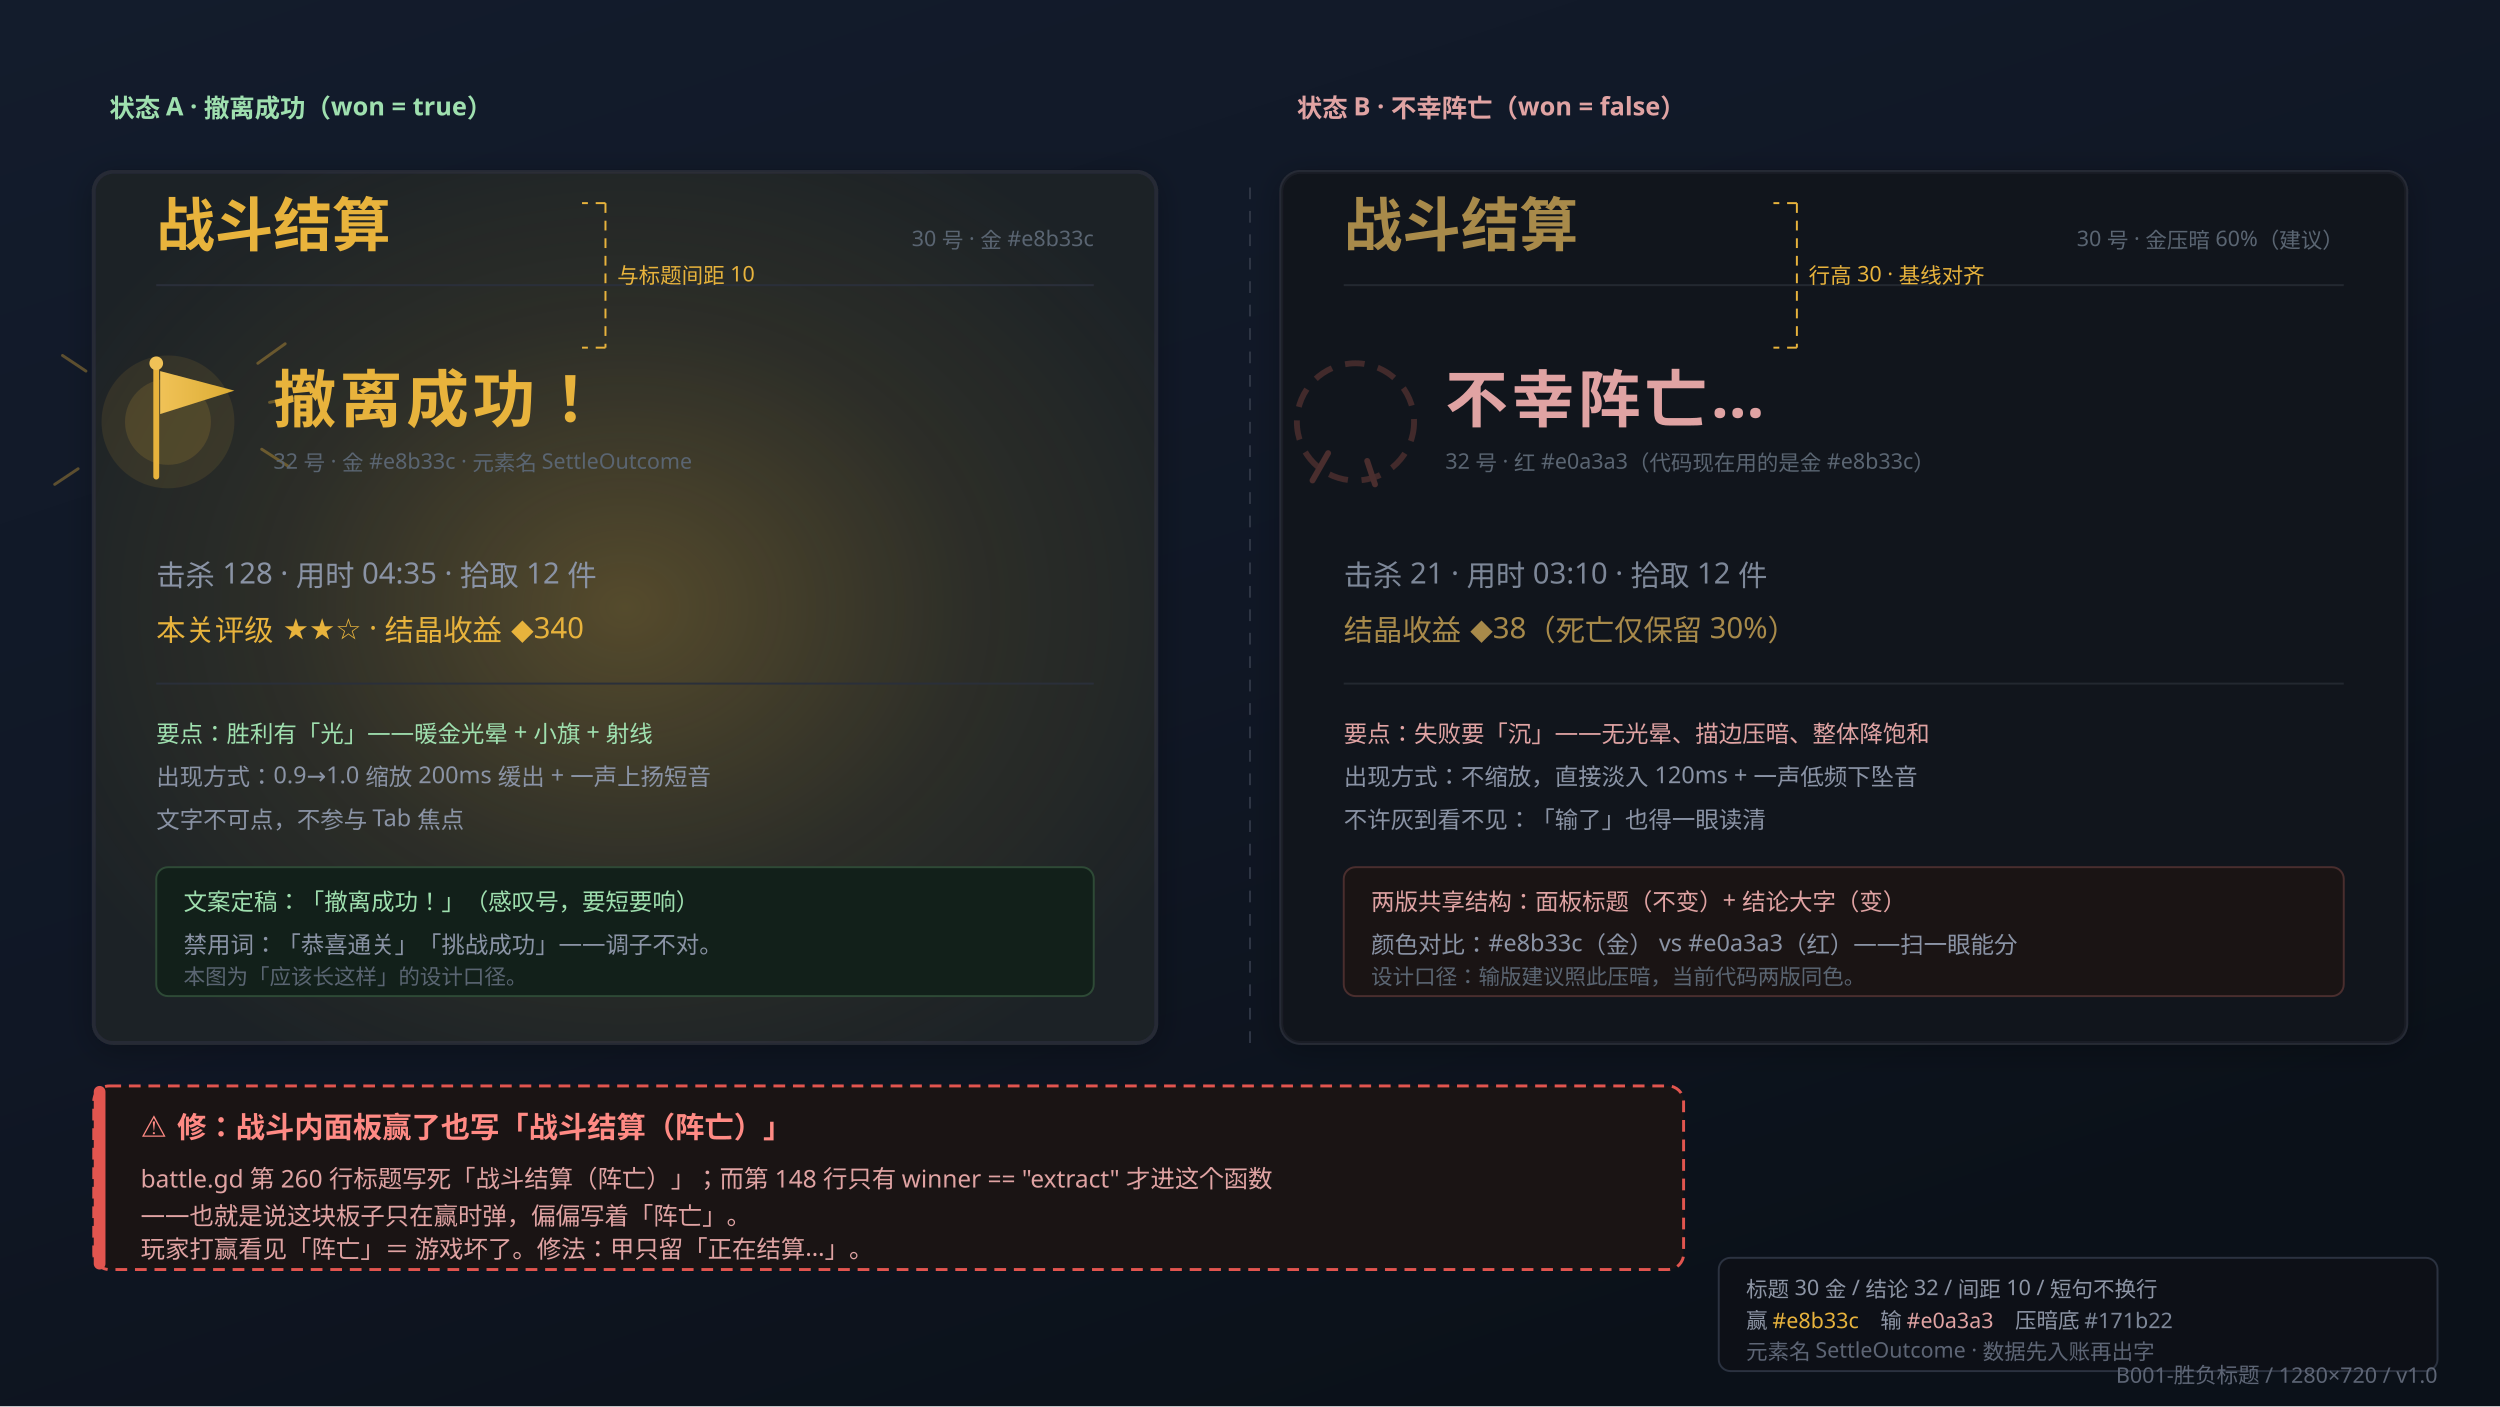
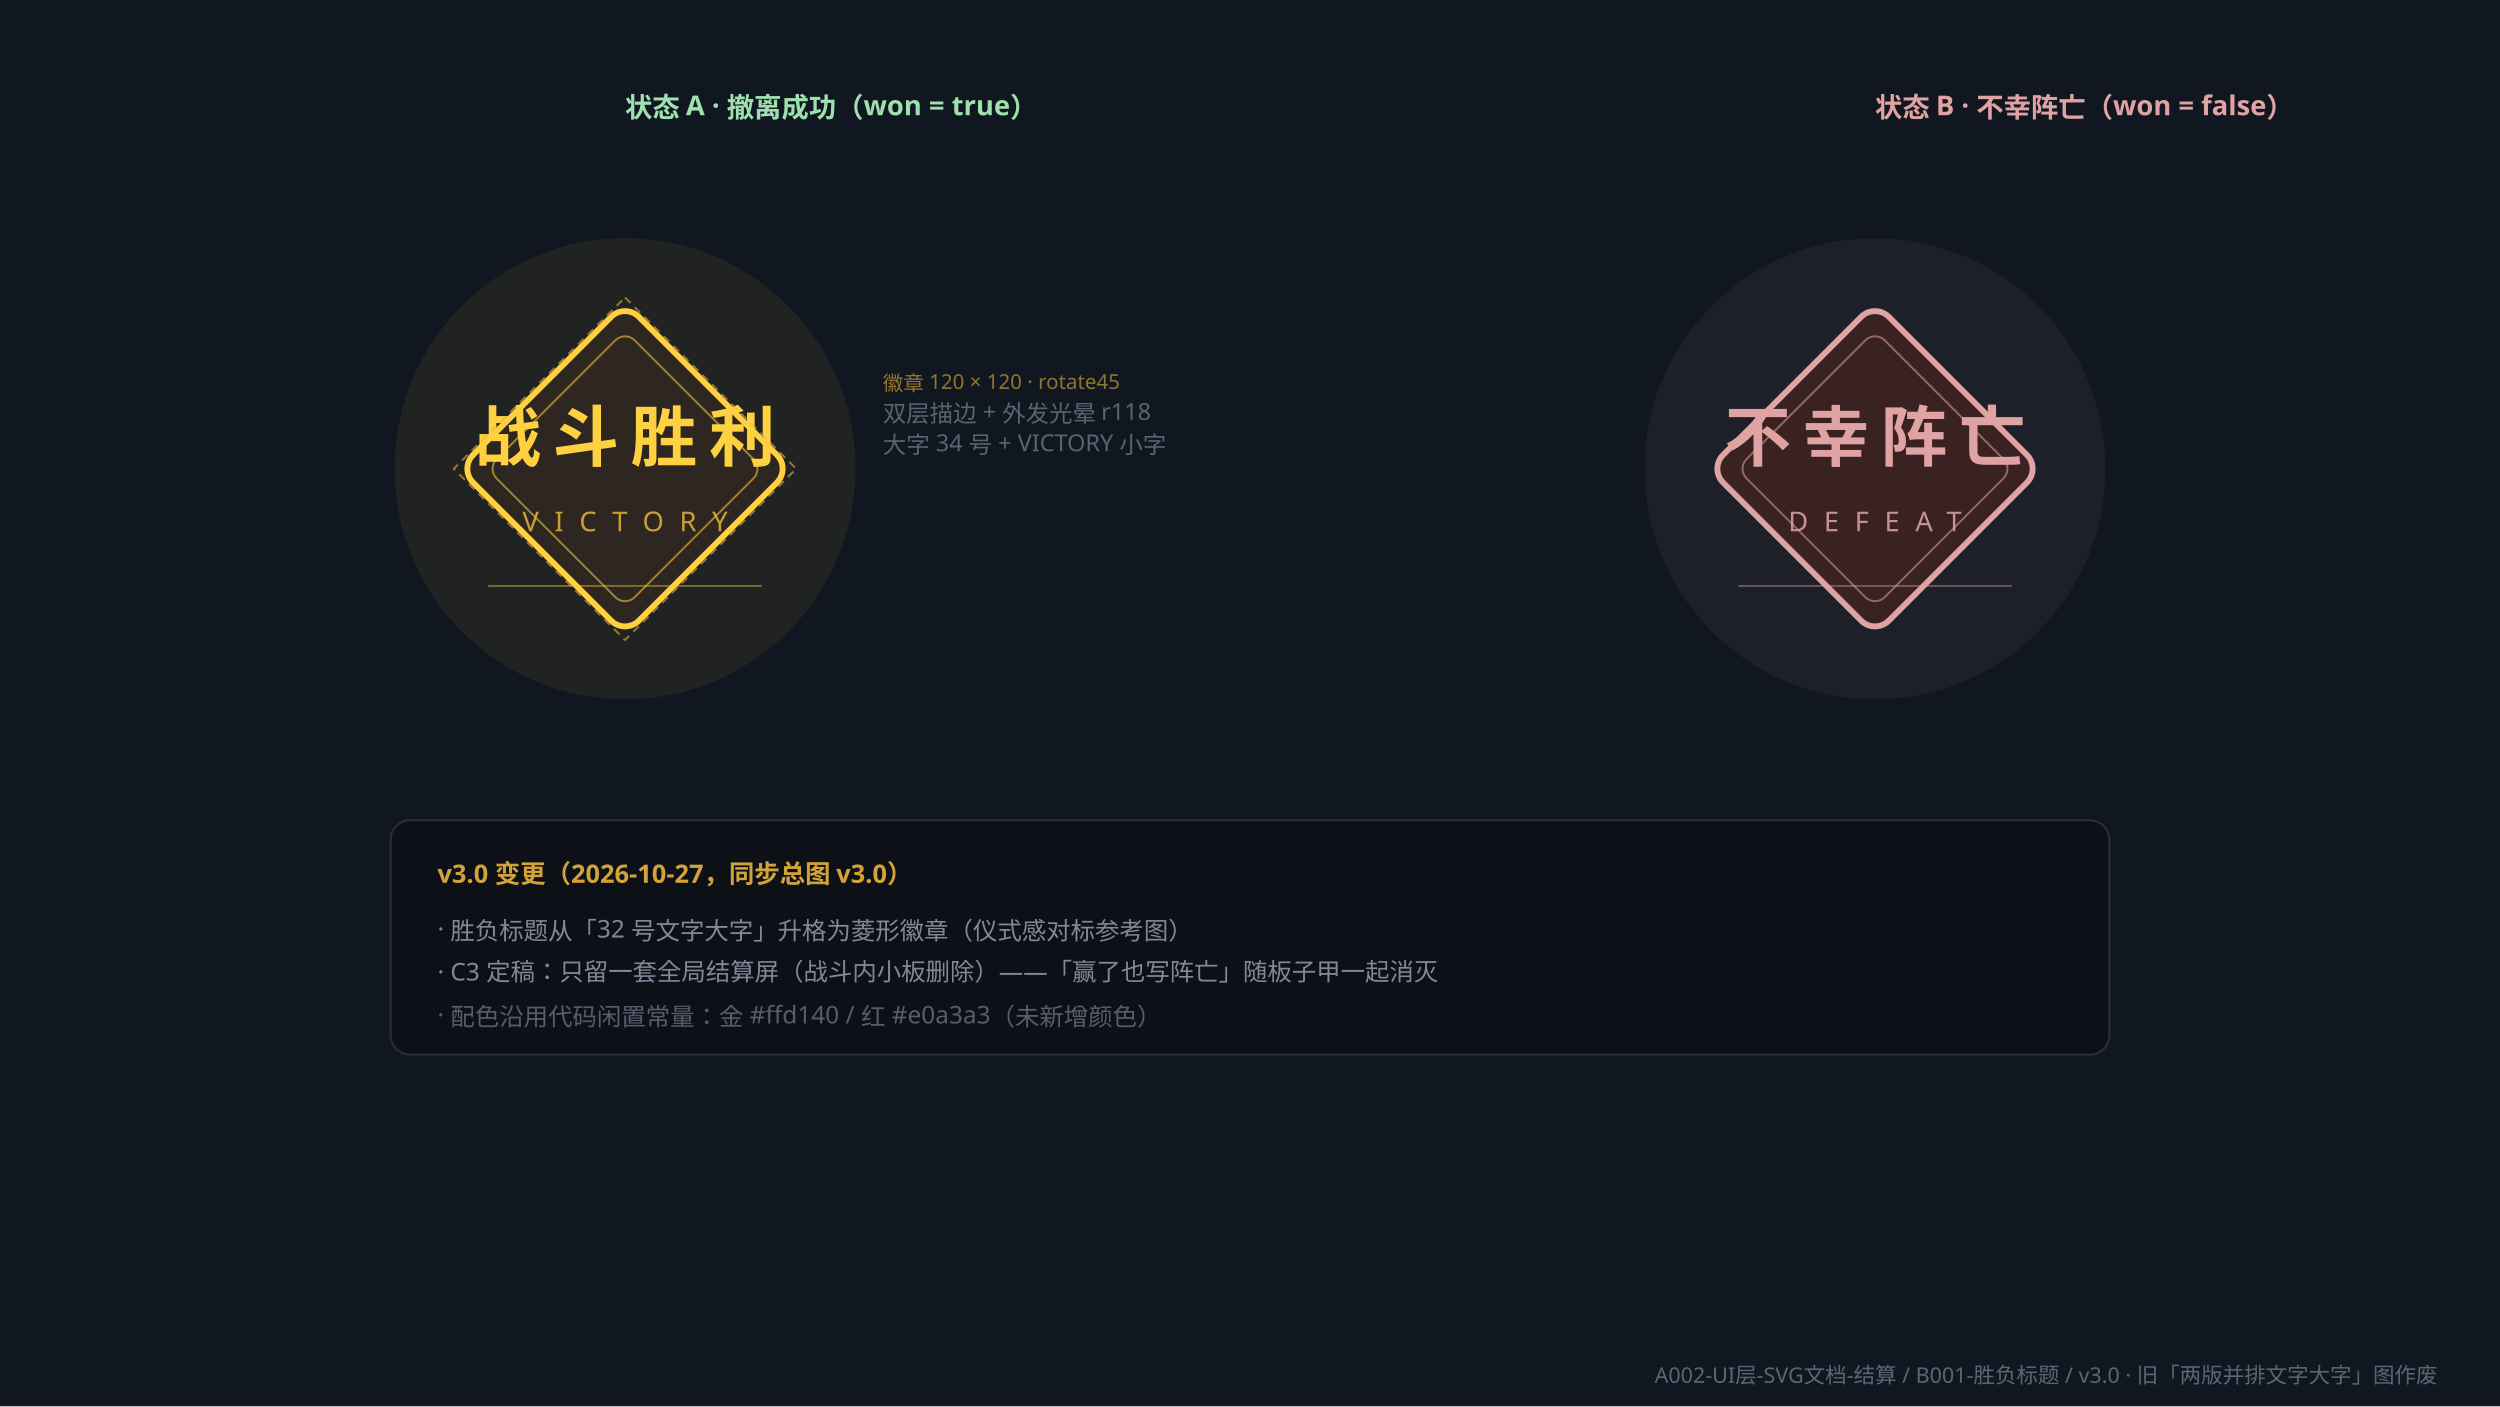
<svg xmlns="http://www.w3.org/2000/svg" viewBox="0 0 1280 720" width="1280" height="720" font-family="'Noto Sans SC','Microsoft YaHei','PingFang SC',sans-serif">
-   <defs>
-     <linearGradient id="stlBg" x1="0" y1="0" x2="0.6" y2="1">
-       <stop offset="0" stop-color="#131c2c" />
-       <stop offset="0.55" stop-color="#101725" />
-       <stop offset="1" stop-color="#0b1119" />
-     </linearGradient>
-     <radialGradient id="stlWinGlow" cx="0.5" cy="0.5" r="0.6">
-       <stop offset="0" stop-color="#e8b33c" stop-opacity="0.28" />
-       <stop offset="0.55" stop-color="#e8b33c" stop-opacity="0.08" />
-       <stop offset="1" stop-color="#e8b33c" stop-opacity="0" />
-     </radialGradient>
-     <linearGradient id="stlFlag" x1="0" y1="0" x2="1" y2="0">
-       <stop offset="0" stop-color="#f0c257" />
-       <stop offset="1" stop-color="#dcac33" />
-     </linearGradient>
-     <filter id="stlShadow" x="-30%" y="-60%" width="160%" height="240%">
-       <feDropShadow dx="0" dy="3" stdDeviation="8" flood-color="#000000" flood-opacity="0.25" />
-     </filter>
-   </defs>
-   <rect x="0" y="0" width="1280" height="720" fill="url(#stlBg)" />
-   <line x1="640" y1="96" x2="640" y2="534" stroke="#2f3644" stroke-width="1" stroke-dasharray="6 6" />
-   <text x="56" y="60" font-size="13" font-weight="700" fill="#9fe0af">状态 A · 撤离成功（won = true）</text>
-   <g filter="url(#stlShadow)">
-     <rect x="48" y="88" width="544" height="446" rx="10" fill="#1d2027" stroke="#252a34" stroke-width="2" />
+   <rect width="1280" height="720" fill="#10151d" />
+   <g opacity="0.12">
+     <rect width="1280" height="720" fill="#1a2230" />
  </g>
-   <rect x="48" y="88" width="544" height="446" rx="10" fill="url(#stlWinGlow)" />
+   <text x="320" y="60" font-size="14" font-weight="700" fill="#9fe0af">状态 A · 撤离成功（won = true）</text>
  <g>
-     <line x1="80" y1="146" x2="560" y2="146" stroke="#2a2f3a" />
-     <text x="80" y="126" font-size="30" font-weight="700" fill="#e8b33c">战斗结算</text>
-     <text x="560" y="126" font-size="11" fill="#5a6572" text-anchor="end">30 号 · 金 #e8b33c</text>
+     <circle cx="320" cy="240" r="118" fill="#ffd140" opacity="0.07" />
+     <g transform="rotate(45 320 240)">
+       <rect x="260" y="180" width="120" height="120" rx="10" fill="#2e2620" stroke="#ffd140" stroke-width="3" />
+       <rect x="270" y="190" width="100" height="100" rx="7" fill="none" stroke="#ffd140" stroke-width="1" opacity="0.55" />
+     </g>
+     <text x="320" y="236" font-size="34" fill="#ffd140" text-anchor="middle" font-weight="800" letter-spacing="6">战斗胜利</text>
+     <text x="320" y="272" font-size="14" fill="#e8b33c" text-anchor="middle" letter-spacing="8" opacity="0.85">VICTORY</text>
+     <path d="M250 300 h140" stroke="#ffd140" stroke-width="1" opacity="0.4" />
  </g>
+   <g opacity="0.6">
+     <g stroke="#e8b33c" stroke-width="1" stroke-dasharray="4 3" fill="none">
+       <rect x="258" y="178" width="124" height="124" transform="rotate(45 320 240)" />
+     </g>
+     <text x="452" y="200" font-size="10.5" fill="#e8b33c">徽章 120 × 120 · rotate45</text>
+     <text x="452" y="216" fill="#8d95a5">双层描边 + 外发光晕 r118</text>
+     <text x="452" y="232" fill="#8d95a5">大字 34 号 + VICTORY 小字</text>
+   </g>
+   <text x="960" y="60" font-size="14" font-weight="700" fill="#e0a3a3">状态 B · 不幸阵亡（won = false）</text>
  <g>
-     <circle cx="86" cy="216" r="34" fill="#e8b33c" opacity="0.10" />
-     <circle cx="86" cy="216" r="22" fill="#e8b33c" opacity="0.14" />
-     <path d="M80 244 L80 188" stroke="#e8b33c" stroke-width="3" stroke-linecap="round" />
-     <path d="M82 190 L120 200 L82 212 Z" fill="url(#stlFlag)" />
-     <circle cx="80" cy="186" r="3.5" fill="#f0c257" />
+     <circle cx="960" cy="240" r="118" fill="#e0a3a3" opacity="0.06" />
+     <g transform="rotate(45 960 240)">
+       <rect x="900" y="180" width="120" height="120" rx="10" fill="#3a2222" stroke="#e0a3a3" stroke-width="3" />
+       <rect x="910" y="190" width="100" height="100" rx="7" fill="none" stroke="#e0a3a3" stroke-width="1" opacity="0.55" />
+     </g>
+     <text x="960" y="236" font-size="34" fill="#e0a3a3" text-anchor="middle" font-weight="800" letter-spacing="6">不幸阵亡</text>
+     <text x="960" y="272" font-size="14" fill="#e0a3a3" text-anchor="middle" letter-spacing="8" opacity="0.85">DEFEAT</text>
+     <path d="M890 300 h140" stroke="#e0a3a3" stroke-width="1" opacity="0.4" />
  </g>
-   <g stroke="#e8b33c" stroke-width="1.5" opacity="0.35" stroke-linecap="round">
-     <path d="M132 186 l14 -10" />
-     <path d="M138 206 l16 -3" />
-     <path d="M134 230 l14 9" />
-     <path d="M44 190 l-12 -8" />
-     <path d="M40 240 l-12 8" />
+   <g opacity="0.9">
+     <rect x="200" y="420" width="880" height="120" rx="10" fill="#0d1017" stroke="#2b3240" />
+     <text x="224" y="452" font-size="13" font-weight="700" fill="#e8b33c">v3.0 变更（2026-10-27，同步总图 v3.0）</text>
+     <text x="224" y="480" font-size="12.5" fill="#8d95a5">· 胜负标题从「32 号文字大字」升格为菱形徽章（仪式感对标参考图）</text>
+     <text x="224" y="502" font-size="12.5" fill="#8d95a5">· C3 定稿：只留一套全局结算屏（战斗内小板删除）——「赢了也写阵亡」随板子甲一起消灭</text>
+     <text x="224" y="524" font-size="12.5" fill="#5d6575">· 配色沿用代码闲置常量：金 #ffd140 / 红 #e0a3a3（未新增颜色）</text>
  </g>
-   <text x="140" y="216" font-size="32" font-weight="700" fill="#e8b33c" letter-spacing="2">撤离成功！</text>
-   <text x="140" y="240" font-size="11" fill="#5a6572">32 号 · 金 #e8b33c · 元素名 SettleOutcome</text>
-   <g font-size="15" fill="#8a93a5">
-     <text x="80" y="300">击杀 128 · 用时 04:35 · 拾取 12 件</text>
-     <text x="80" y="328" fill="#e8b33c">本关评级 ★★☆ · 结晶收益 ◆340</text>
-   </g>
-   <line x1="80" y1="350" x2="560" y2="350" stroke="#2a2f3a" />
-   <g stroke="#e8b33c" stroke-width="1" stroke-dasharray="5 4" fill="none">
-     <path d="M310 104 L310 178 M310 104 L298 104 M310 178 L298 178" />
-   </g>
-   <text x="316" y="145" font-size="11" fill="#e8b33c">与标题间距 10</text>
-   <g font-size="12" fill="#9fe0af">
-     <text x="80" y="380">要点：胜利有「光」——暖金光晕 + 小旗 + 射线</text>
-     <text x="80" y="402" fill="#8a93a5">出现方式：0.9→1.0 缩放 200ms 缓出 + 一声上扬短音</text>
-     <text x="80" y="424" fill="#8a93a5">文字不可点，不参与 Tab 焦点</text>
-   </g>
-   <g>
-     <rect x="80" y="444" width="480" height="66" rx="6" fill="#12201a" stroke="#2e4a36" />
-     <text x="94" y="466" font-size="12" fill="#9fe0af">文案定稿：「撤离成功！」（感叹号，要短要响）</text>
-     <text x="94" y="488" font-size="12" fill="#8a93a5">禁用词：「恭喜通关」「挑战成功」——调子不对。</text>
-     <text x="94" y="504" font-size="11" fill="#5a6572">本图为「应该长这样」的设计口径。</text>
-   </g>
-   <text x="664" y="60" font-size="13" font-weight="700" fill="#e0a3a3">状态 B · 不幸阵亡（won = false）</text>
-   <g filter="url(#stlShadow)">
-     <rect x="656" y="88" width="576" height="446" rx="10" fill="#171b22" stroke="#252a34" stroke-width="2" />
-   </g>
-   <rect x="656" y="88" width="576" height="446" rx="10" fill="#0b0e13" opacity="0.45" />
-   <g>
-     <line x1="688" y1="146" x2="1200" y2="146" stroke="#232830" />
-     <text x="688" y="126" font-size="30" font-weight="700" fill="#a88a4a">战斗结算</text>
-     <text x="1200" y="126" font-size="11" fill="#5a6572" text-anchor="end">30 号 · 金压暗 60%（建议）</text>
-   </g>
-   <g>
-     <circle cx="694" cy="216" r="30" fill="none" stroke="#4a2e2e" stroke-width="3" stroke-dasharray="10 7" opacity="0.85" />
-     <path d="M680 232 l-8 14" stroke="#4a2e2e" stroke-width="3" stroke-linecap="round" />
-     <path d="M700 236 l4 12" stroke="#4a2e2e" stroke-width="3" stroke-linecap="round" />
-   </g>
-   <text x="740" y="216" font-size="32" font-weight="700" fill="#e0a3a3" letter-spacing="2">不幸阵亡…</text>
-   <text x="740" y="240" font-size="11" fill="#5a6572">32 号 · 红 #e0a3a3（代码现在用的是金 #e8b33c）</text>
-   <g font-size="15" fill="#7d8798">
-     <text x="688" y="300">击杀 21 · 用时 03:10 · 拾取 12 件</text>
-     <text x="688" y="328" fill="#a88a4a">结晶收益 ◆38（死亡仅保留 30%）</text>
-   </g>
-   <line x1="688" y1="350" x2="1200" y2="350" stroke="#232830" />
-   <g stroke="#e8b33c" stroke-width="1" stroke-dasharray="5 4" fill="none">
-     <path d="M920 104 L920 178 M920 104 L908 104 M920 178 L908 178" />
-   </g>
-   <text x="926" y="145" font-size="11" fill="#e8b33c">行高 30 · 基线对齐</text>
-   <g font-size="12">
-     <text x="688" y="380" fill="#e0a3a3">要点：失败要「沉」——无光晕、描边压暗、整体降饱和</text>
-     <text x="688" y="402" fill="#8a93a5">出现方式：不缩放，直接淡入 120ms + 一声低频下坠音</text>
-     <text x="688" y="424" fill="#8a93a5">不许灰到看不见：「输了」也得一眼读清</text>
-   </g>
-   <g>
-     <rect x="688" y="444" width="512" height="66" rx="6" fill="#1a1414" stroke="#4a2e2e" />
-     <text x="702" y="466" font-size="12" fill="#e0a3a3">两版共享结构：面板标题（不变）+ 结论大字（变）</text>
-     <text x="702" y="488" font-size="12" fill="#8a93a5">颜色对比：#e8b33c（金） vs #e0a3a3（红）——扫一眼能分</text>
-     <text x="702" y="504" font-size="11" fill="#5a6572">设计口径：输版建议照此压暗，当前代码两版同色。</text>
-   </g>
-   <g>
-     <rect x="48" y="556" width="814" height="94" rx="8" fill="#1a1414" stroke="#e2554f" stroke-width="1.5" stroke-dasharray="6 4" />
-     <rect x="48" y="556" width="6" height="94" rx="3" fill="#e2554f" />
-     <text x="72" y="582" font-size="15" font-weight="700" fill="#ff8a84">⚠ 修：战斗内面板赢了也写「战斗结算（阵亡）」</text>
-     <g font-size="12.5" fill="#e0a3a3">
-       <text x="72" y="608">battle.gd 第 260 行标题写死「战斗结算（阵亡）」；而第 148 行只有 winner == "extract" 才进这个函数</text>
-       <text x="72" y="626">——也就是说这块板子只在赢时弹，偏偏写着「阵亡」。<tspan x="72" dy="18">玩家打赢看见「阵亡」＝ 游戏坏了。修法：甲只留「正在结算…」。</tspan>
-       </text>
-     </g>
-   </g>
-   <g>
-     <rect x="880" y="644" width="368" height="58" rx="6" fill="#0d1017" stroke="#2b3240" />
-     <text x="894" y="664" font-size="11" fill="#8d95a5">标题 30 金 / 结论 32 / 间距 10 / 短句不换行</text>
-     <text x="894" y="680" font-size="11" fill="#8d95a5">赢 <tspan fill="#e8b33c">#e8b33c</tspan>　输 <tspan fill="#e0a3a3">#e0a3a3</tspan>　压暗底 <tspan fill="#7d8798">#171b22</tspan>
-     </text>
-     <text x="894" y="696" font-size="11" fill="#5d6575">元素名 SettleOutcome · 数据先入账再出字</text>
-   </g>
-   <text x="1248" y="708" font-size="11" fill="#5d6575" text-anchor="end">B001-胜负标题 / 1280×720 / v1.0</text>
+   <text x="1248" y="708" font-size="11" fill="#5d6575" text-anchor="end">A002-UI层-SVG文档-结算 / B001-胜负标题 / v3.0 · 旧「两版并排文字大字」图作废</text>
</svg>
